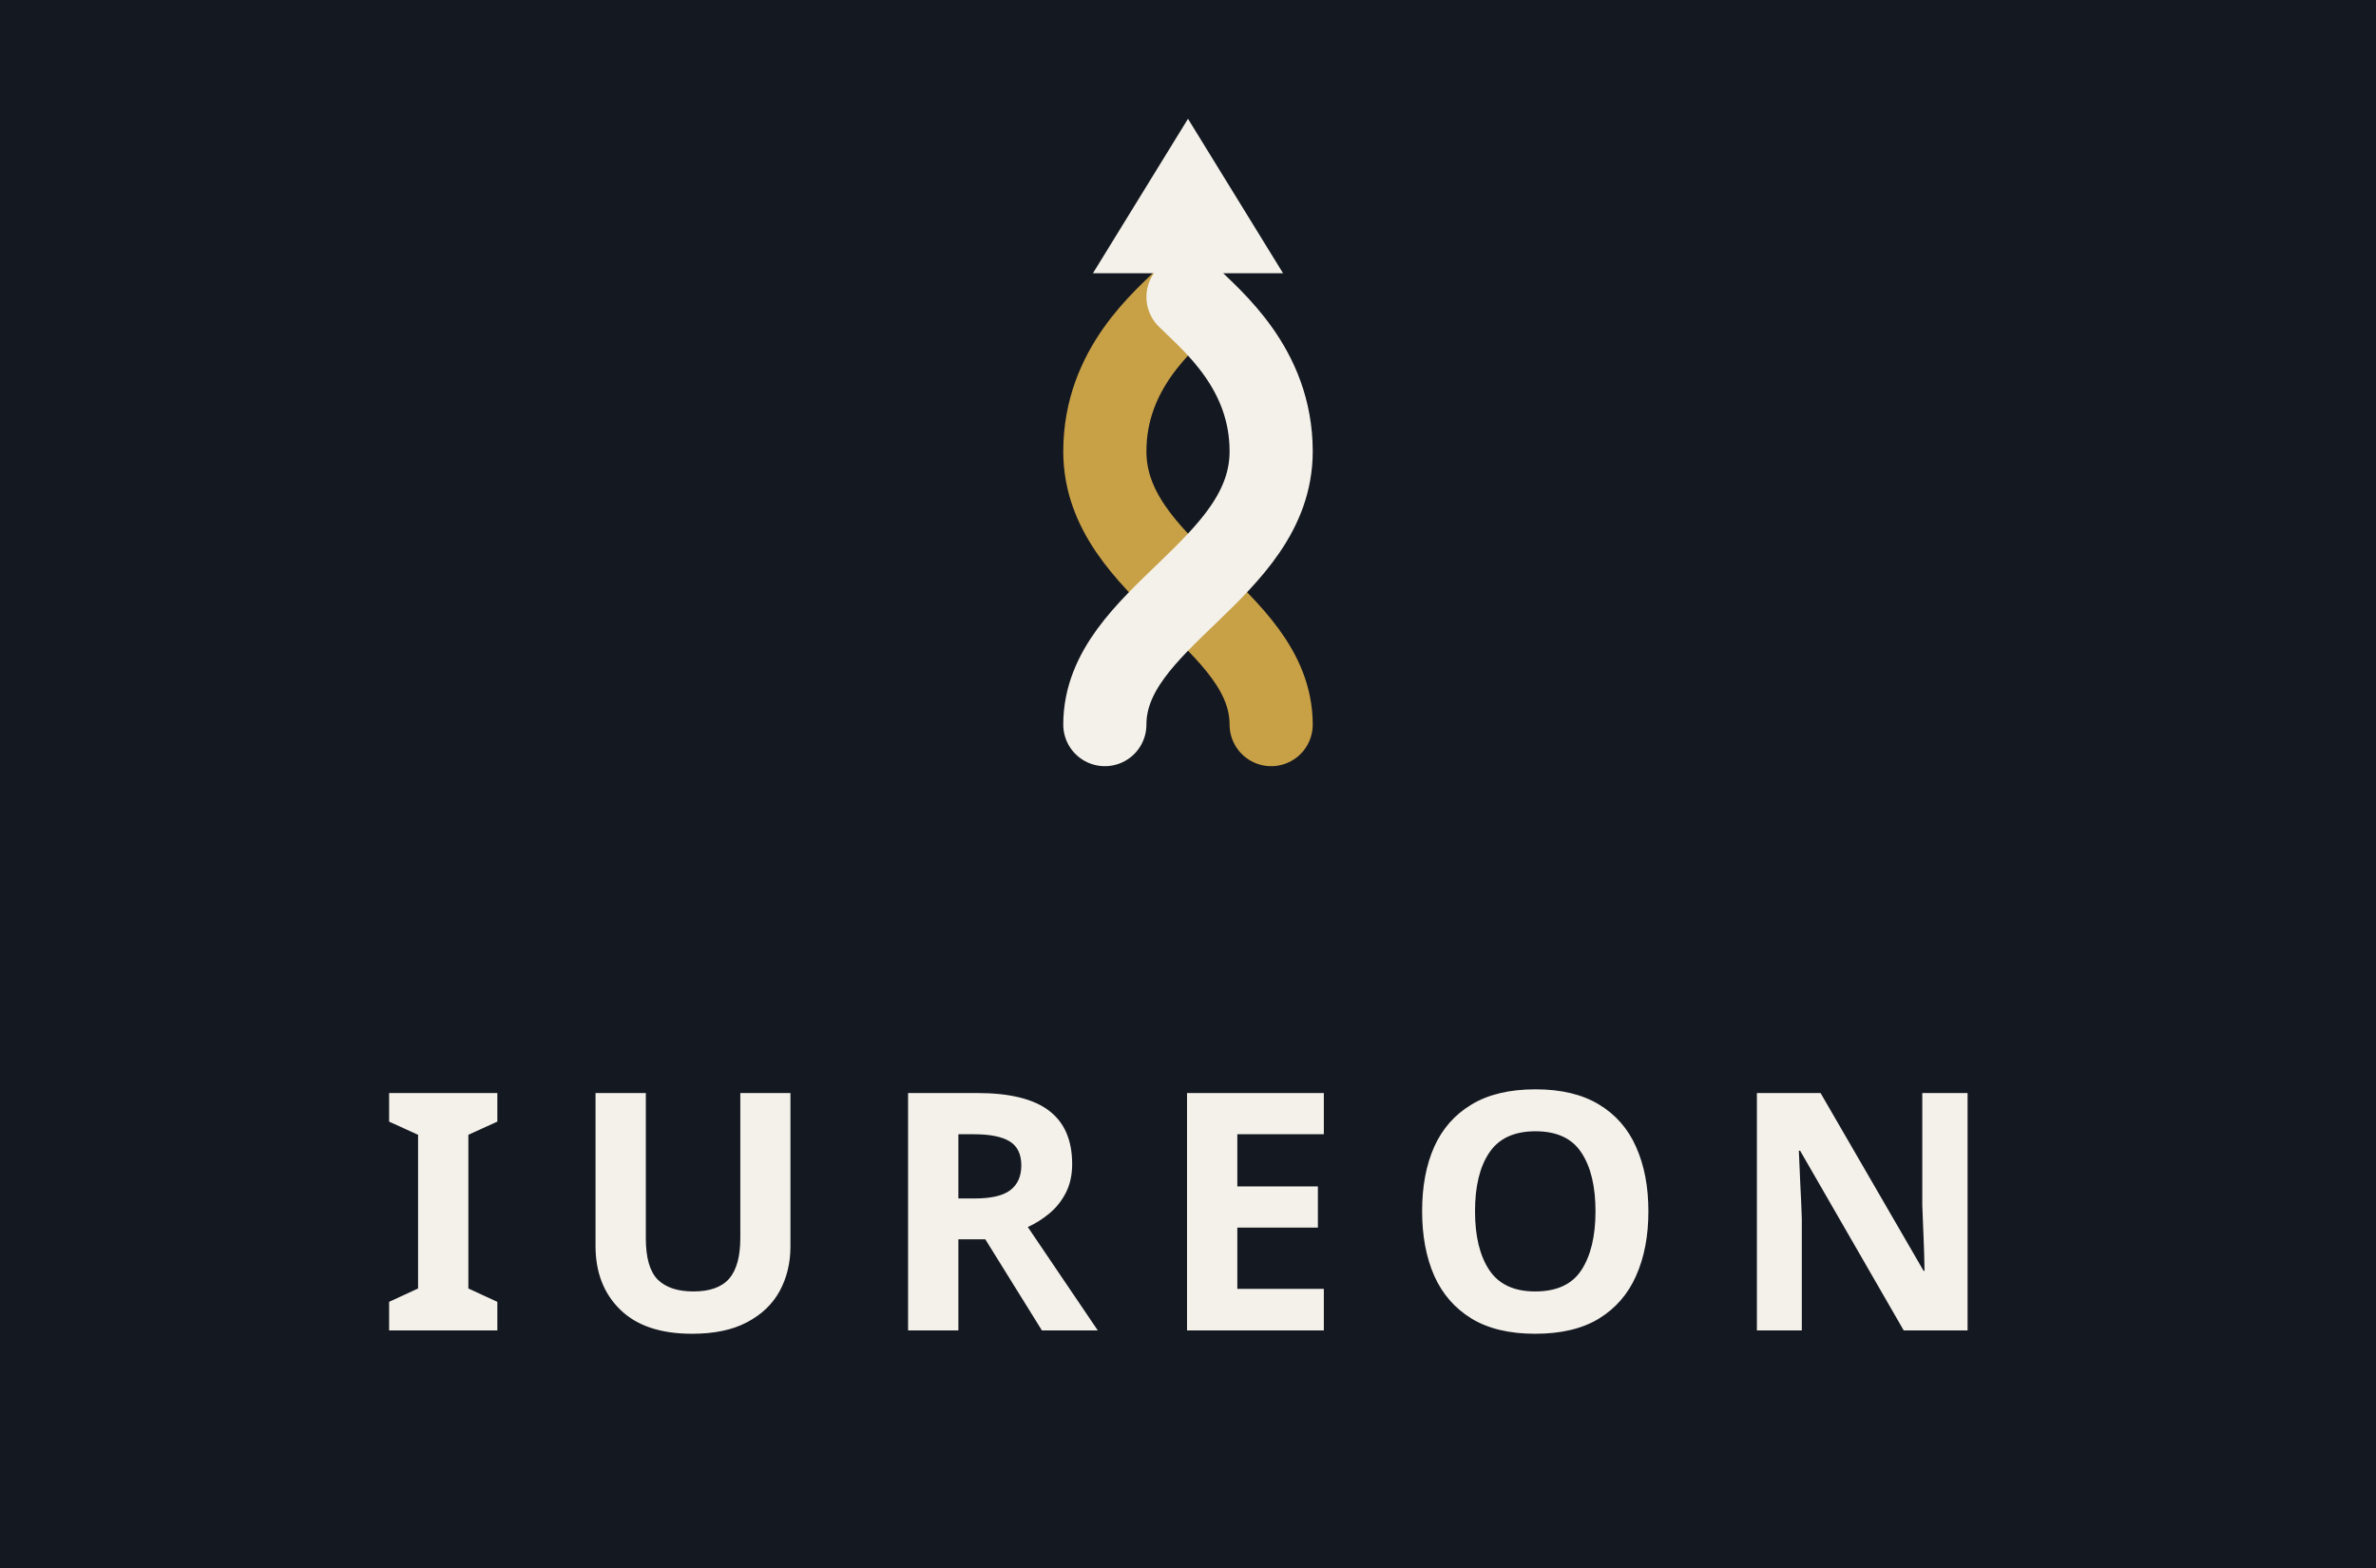
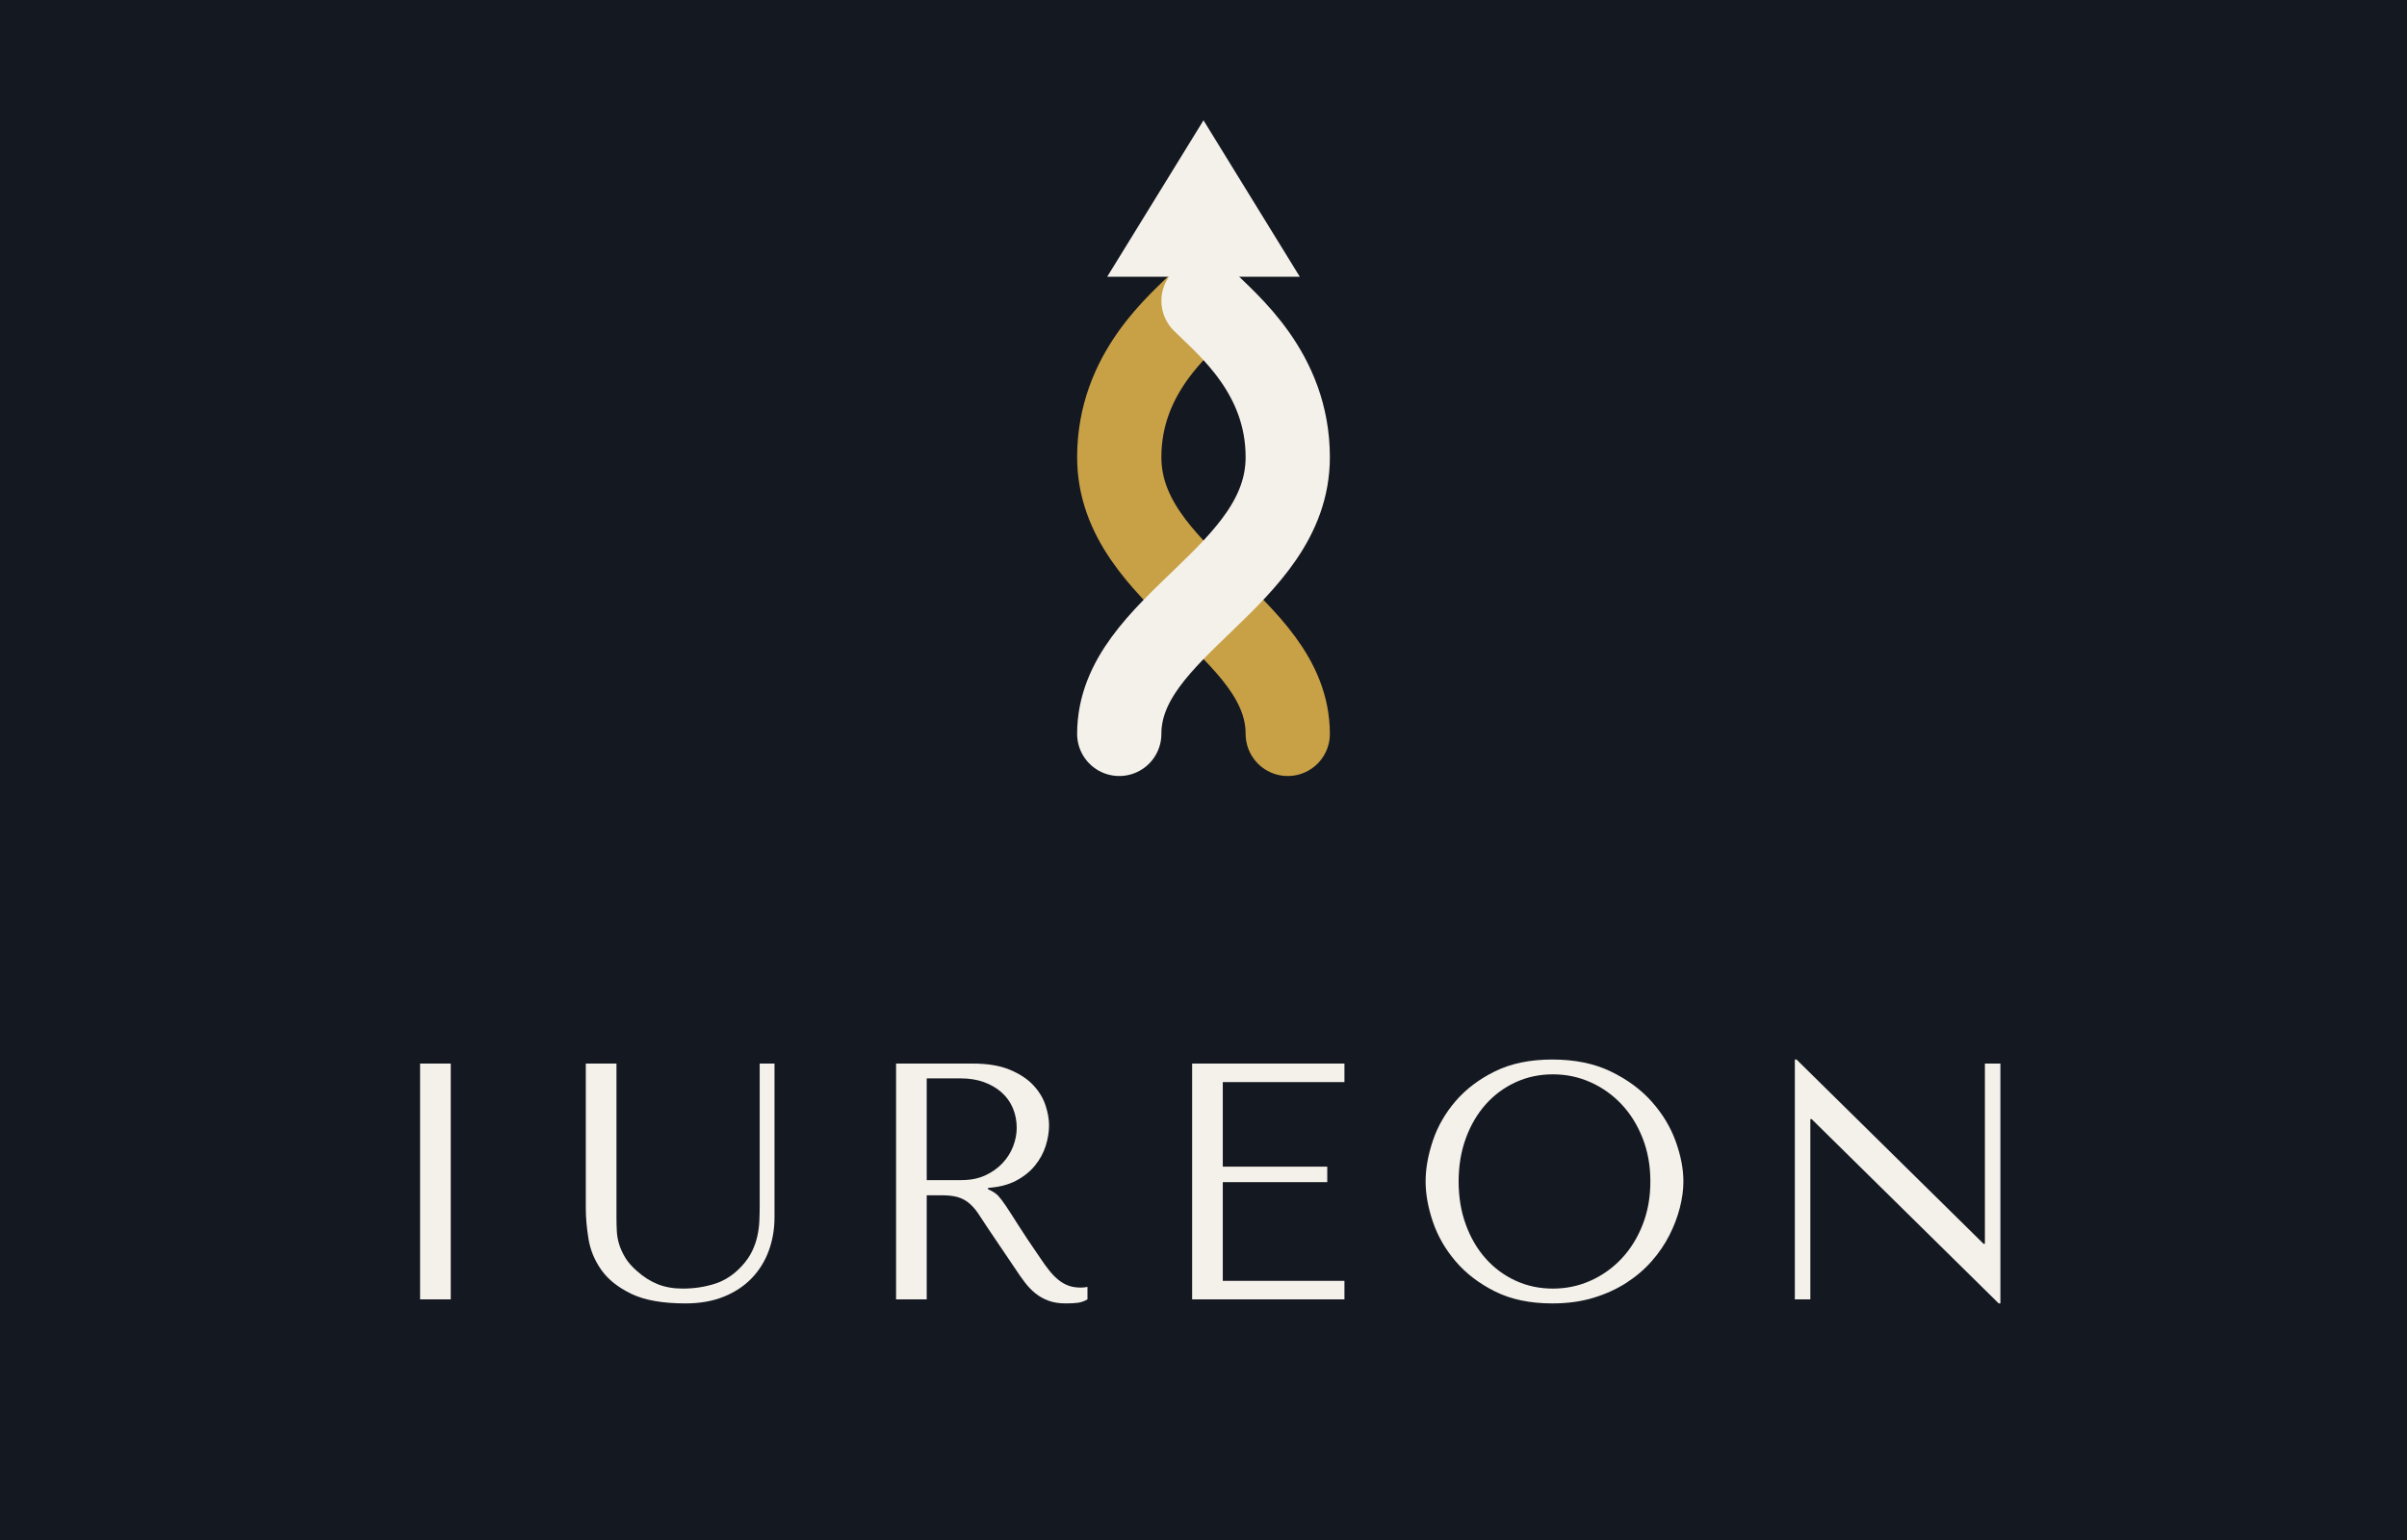
- <svg xmlns="http://www.w3.org/2000/svg" viewBox="0 0 200 132" width="200" height="132" role="img" aria-label="Iureon">
-   <rect width="200" height="132" fill="#141821" />
+ <svg xmlns="http://www.w3.org/2000/svg" viewBox="0 0 200 128" width="200" height="128" role="img" aria-label="Iureon">
+   <rect width="200" height="128" fill="#141821" />
  <g transform="translate(68 4)">
    <g fill="none" stroke-width="7" stroke-linecap="round" stroke-linejoin="round">
      <path d="M39 57C39 48 25 44 25 34C25 27 30 23 32 21" stroke="#C8A046" />
      <path d="M25 57C25 48 39 44 39 34C39 27 34 23 32 21" stroke="#F4F1EA" />
    </g>
    <path d="M32 6L40 19H24Z" fill="#F4F1EA" />
  </g>
-   <text x="100" y="112" text-anchor="middle" font-family="'Plus Jakarta Sans', 'Segoe UI', system-ui, sans-serif" font-weight="700" font-size="28" letter-spacing="5" fill="#F4F1EA">IUREON</text>
+   <g transform="translate(30.425 108)" fill="#F4F1EA">
+     <g transform="translate(0.00 0) scale(0.028 -0.028)">
+       <path d="M160 700V0H251V700Z" />
+     </g>
+     <g transform="translate(16.01 0) scale(0.028 -0.028)">
+       <path d="M80 700V270Q80 229 88.0 179.5Q96 130 126.0 87.5Q156 45 215.0 16.5Q274 -12 376 -12Q440 -12 489.5 8.0Q539 28 572.5 63.0Q606 98 623.0 144.5Q640 191 640 244V700H596V277Q596 255 595.0 232.5Q594 210 589.0 187.5Q584 165 573.5 143.0Q563 121 543 99Q507 60 462.0 46.0Q417 32 368 32Q326 32 293.5 45.0Q261 58 232 84Q209 104 197.0 124.0Q185 144 179.0 163.5Q173 183 172.0 203.0Q171 223 171 243V700Z" />
+     </g>
+     <g transform="translate(40.67 0) scale(0.028 -0.028)">
+       <path d="M120 700V0H211V309H255Q283 309 301.5 304.0Q320 299 335.0 287.0Q350 275 363.0 256.0Q376 237 394 209L473 92Q488 69 502.5 50.0Q517 31 534.0 17.5Q551 4 572.5 -4.0Q594 -12 624 -12Q646 -12 660.0 -10.0Q674 -8 688 0V37Q683 36 678.0 35.5Q673 35 668 35Q647 35 631.0 41.0Q615 47 601.0 58.5Q587 70 574.0 86.5Q561 103 547 124Q505 185 482.0 221.5Q459 258 445.5 278.0Q432 298 423.5 307.0Q415 316 403 322L393 327V331Q441 334 475.5 352.0Q510 370 532.0 397.0Q554 424 564.0 455.5Q574 487 574 517Q574 544 563.5 576.0Q553 608 527.5 635.5Q502 663 458.0 681.5Q414 700 347 700ZM211 656H312Q350 656 380.5 645.0Q411 634 433.0 614.5Q455 595 466.5 568.0Q478 541 478 509Q478 482 467.5 454.5Q457 427 436.0 404.5Q415 382 384.5 368.0Q354 354 314 354H211Z" />
+     </g>
+     <g transform="translate(65.27 0) scale(0.028 -0.028)">
+       <path d="M120 700V0H572V55H211V348H521V394H211V645H572V700Z" />
+     </g>
+     <g transform="translate(86.63 0) scale(0.028 -0.028)">
+       <path d="M50 350Q50 294 71.5 230.5Q93 167 139.0 113.0Q185 59 256.0 23.5Q327 -12 426 -12Q493 -12 547.5 4.5Q602 21 645.5 49.0Q689 77 721.0 113.5Q753 150 773.5 190.5Q794 231 804.5 272.0Q815 313 815 350Q815 406 792.0 469.5Q769 533 721.0 587.0Q673 641 599.5 676.5Q526 712 426 712Q327 712 256.0 677.0Q185 642 139.0 588.5Q93 535 71.5 471.0Q50 407 50 350ZM148 350Q148 420 169.5 478.5Q191 537 228.5 579.0Q266 621 317.0 644.5Q368 668 428 668Q487 668 539.5 644.5Q592 621 631.5 579.0Q671 537 694.0 478.5Q717 420 717 350Q717 280 694.0 221.5Q671 163 631.5 121.0Q592 79 539.5 55.5Q487 32 428 32Q368 32 317.0 55.5Q266 79 228.5 121.0Q191 163 169.5 221.5Q148 280 148 350Z" />
+     </g>
+     <g transform="translate(115.35 0) scale(0.028 -0.028)">
+       <path d="M684 700V165H680L125 712H120V0H166V535H170L725 -12H730V700Z" />
+     </g>
+   </g>
</svg>
